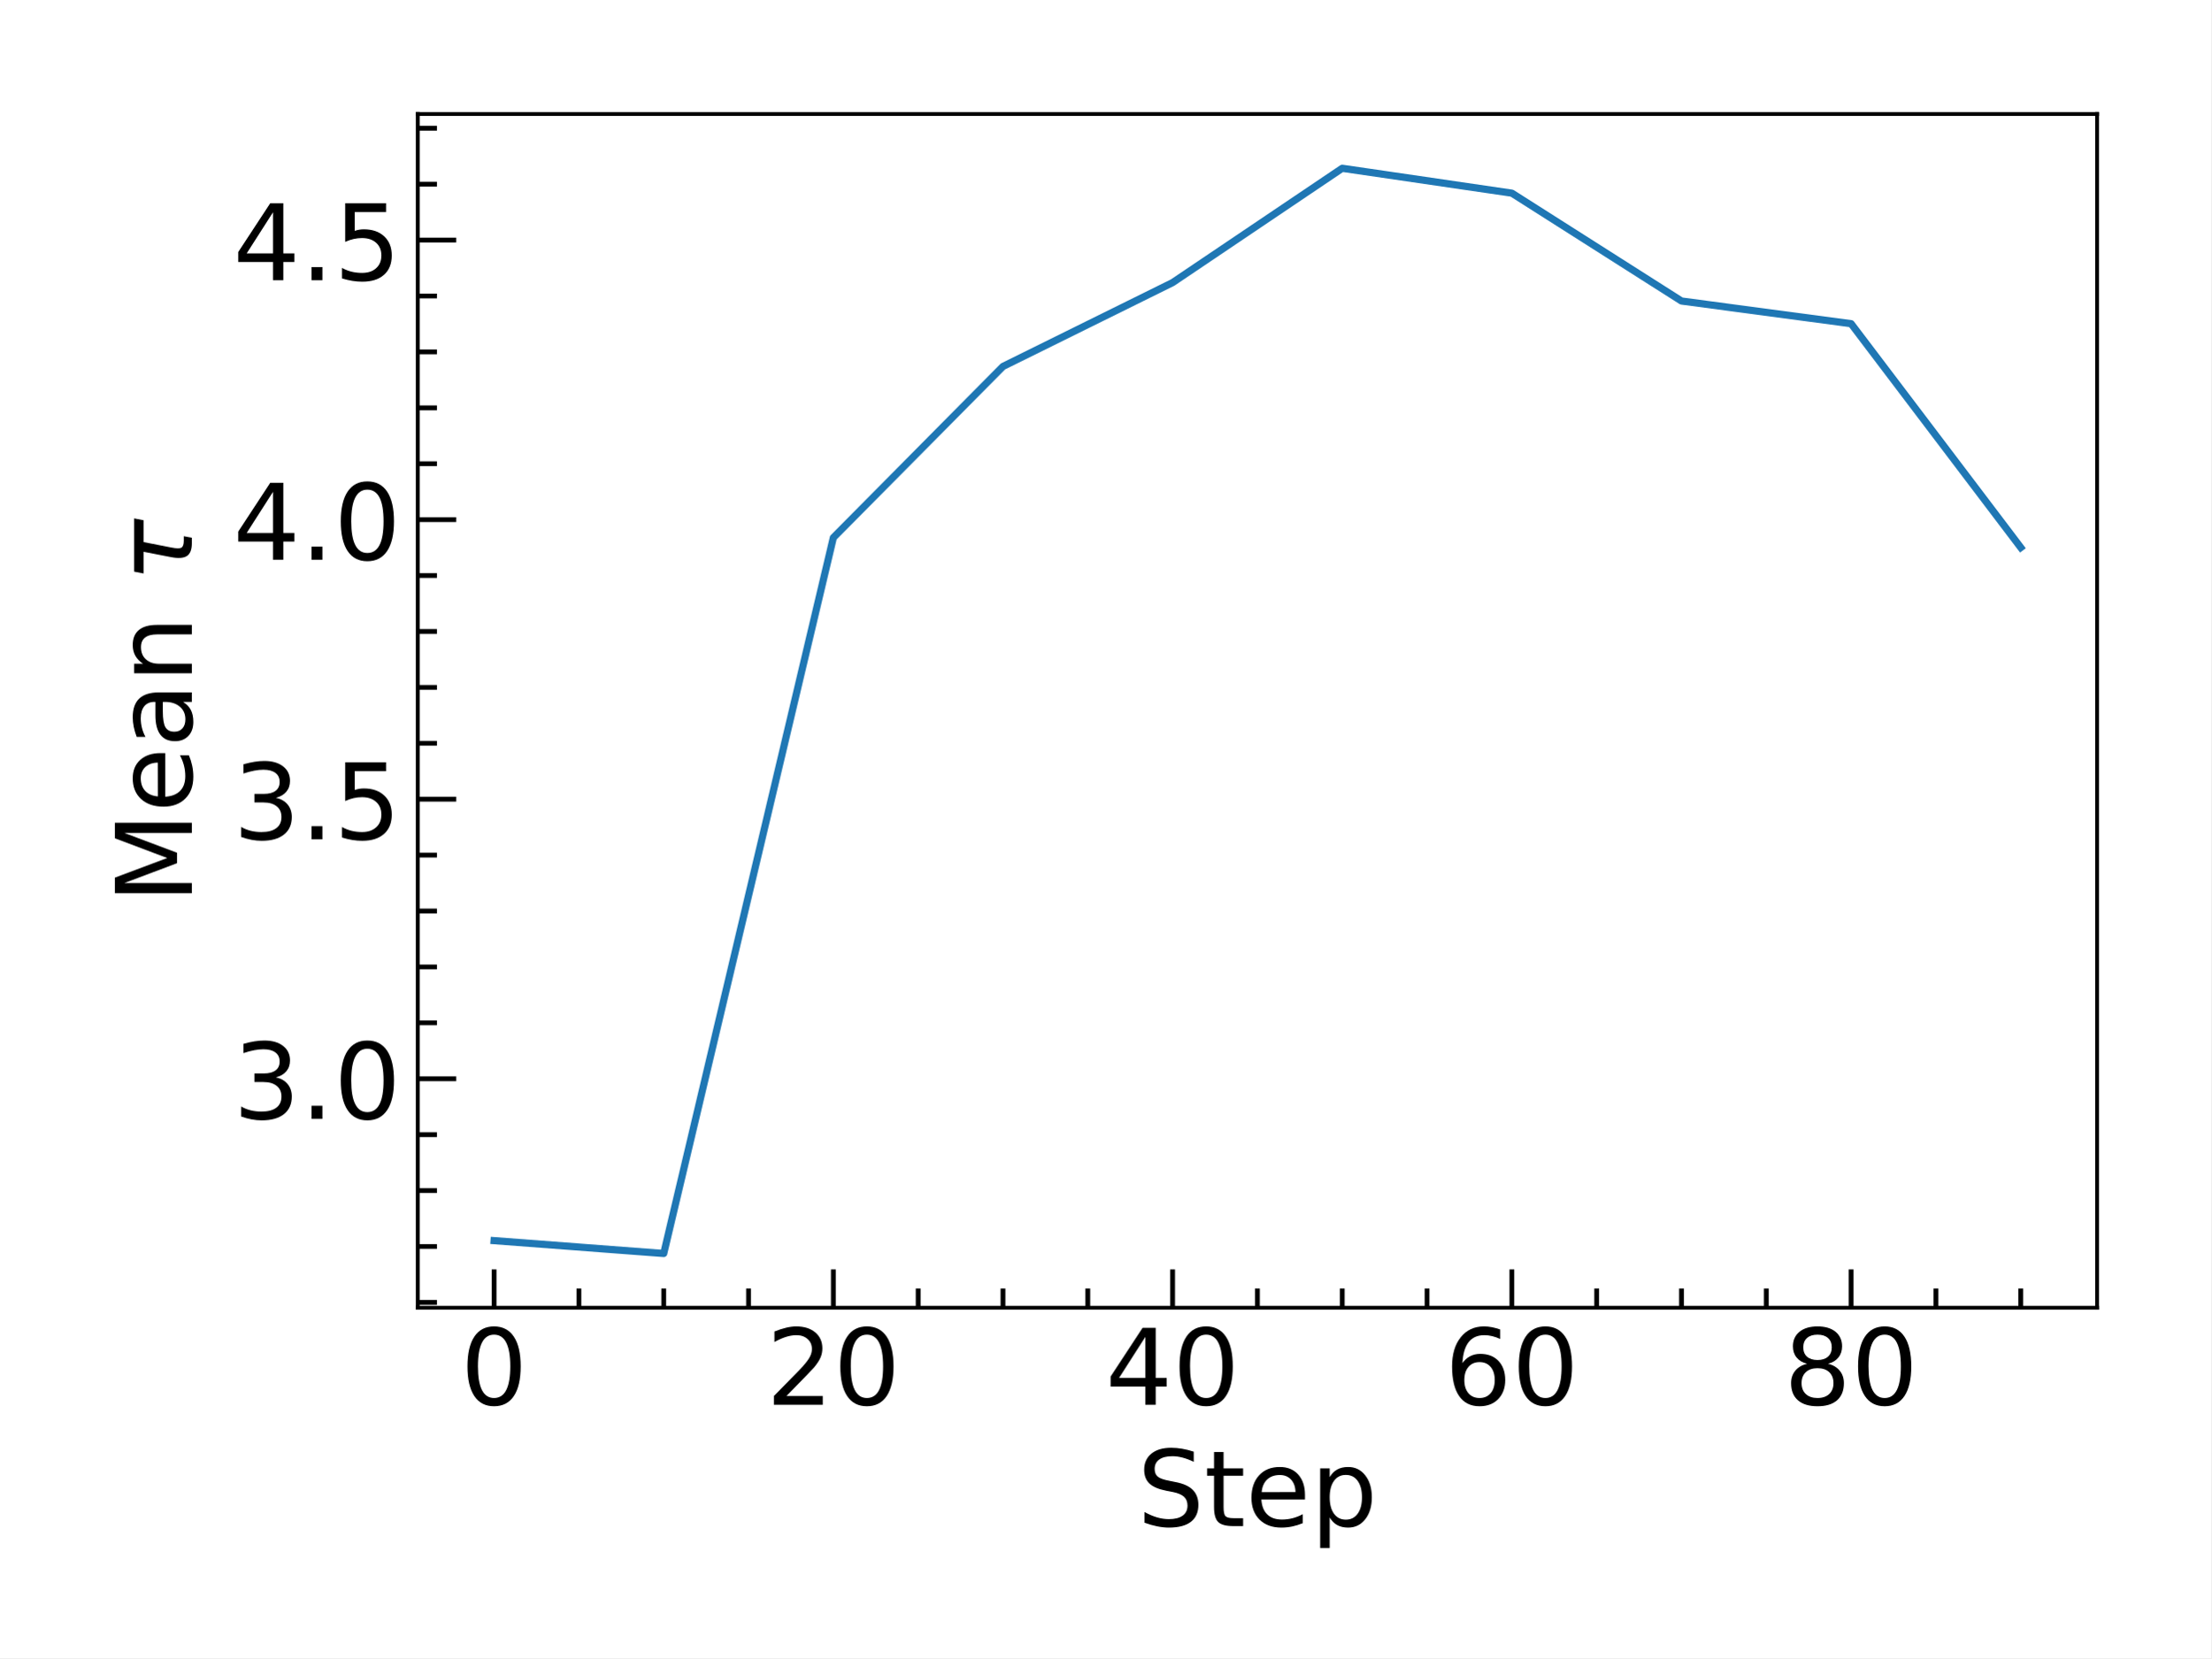
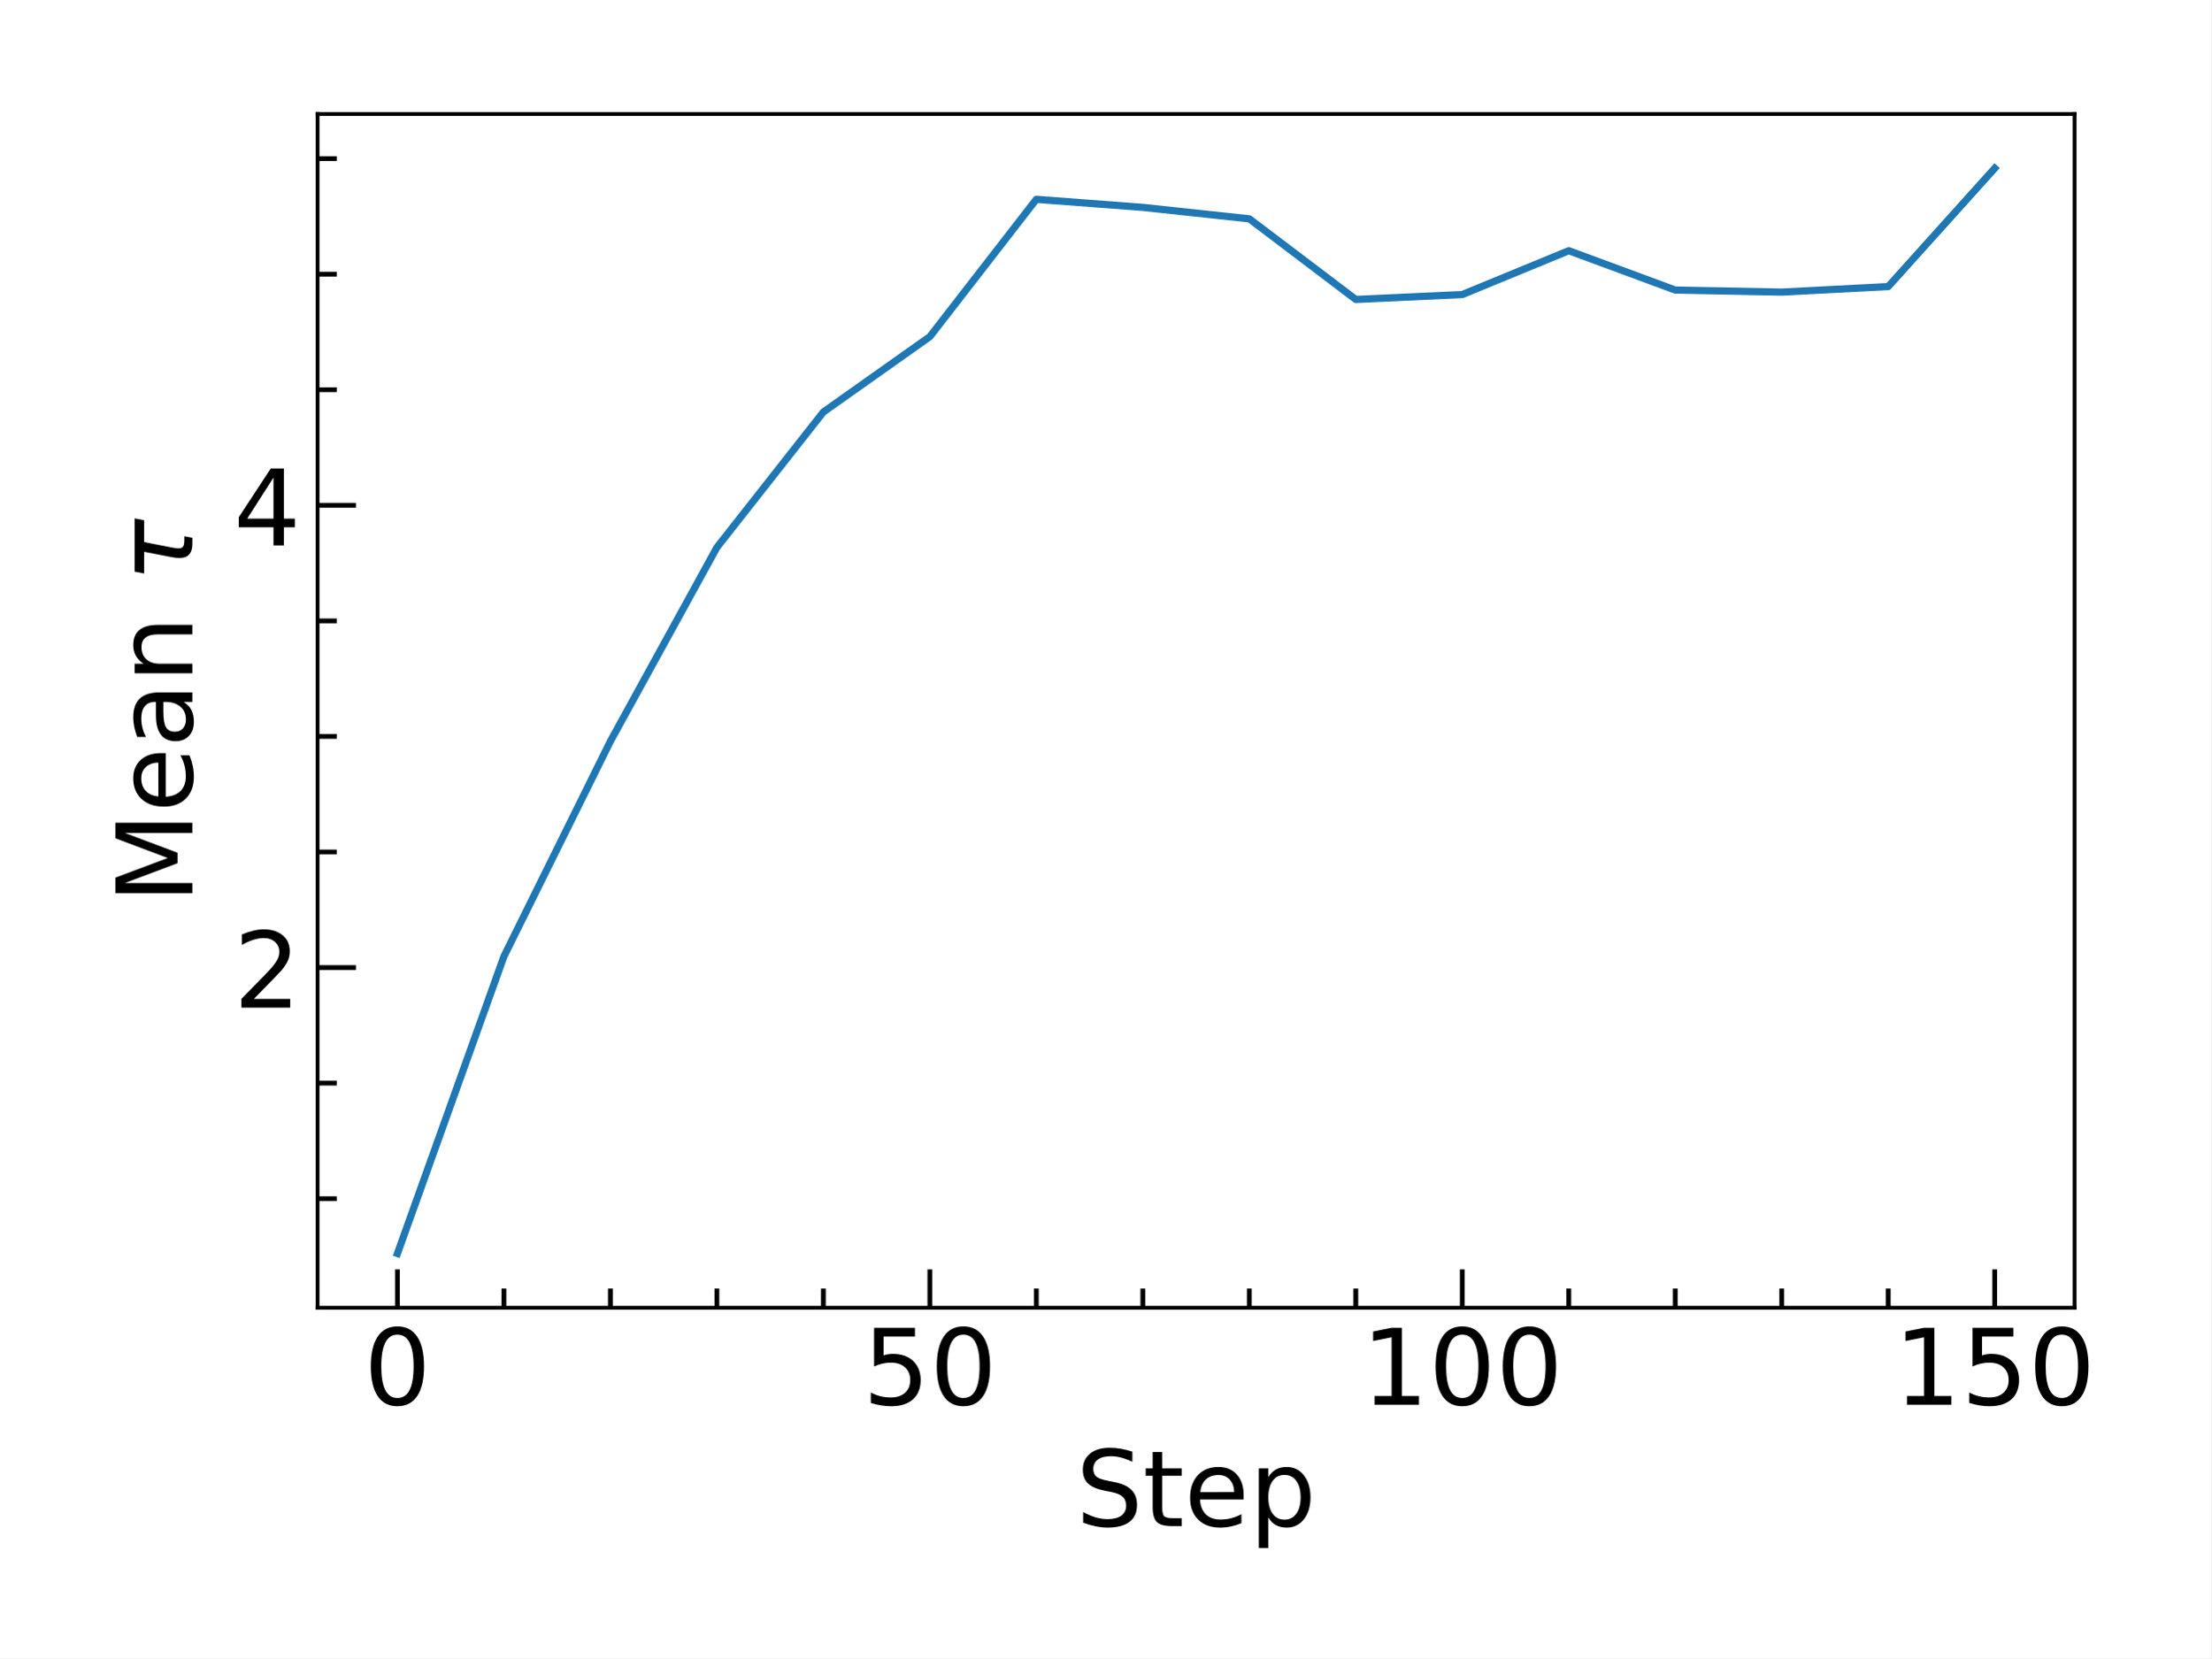
<svg xmlns="http://www.w3.org/2000/svg" xmlns:xlink="http://www.w3.org/1999/xlink" width="460.8pt" height="345.6pt" viewBox="0 0 460.8 345.6" version="1.1">
  <defs>
    <style type="text/css">*{stroke-linejoin: round; stroke-linecap: butt}</style>
  </defs>
  <g id="figure_1">
    <g id="patch_1">
      <path d="M 0 345.6  L 460.8 345.6  L 460.8 0  L 0 0  z " style="fill: #ffffff" />
    </g>
    <g id="axes_1">
      <g id="patch_2">
-         <path d="M 87.06 272.58  L 437.04 272.58  L 437.04 23.76  L 87.06 23.76  z " style="fill: #ffffff" />
+         <path d="M 66.18 272.58  L 432.348 272.58  L 432.348 23.76  L 66.18 23.76  z " style="fill: #ffffff" />
      </g>
      <g id="matplotlib.axis_1">
        <g id="xtick_1">
          <g id="line2d_1">
            <defs>
-               <path id="m6139b33b97" d="M 0 0  L 0 -8  " style="stroke: #000000" />
-             </defs>
-             <g>
-               <use xlink:href="#m6139b33b97" x="102.968" y="272.58" style="stroke: #000000" />
+               <path id="m1229cf9dbd" d="M 0 0  L 0 -8  " style="stroke: #000000" />
+             </defs>
+             <g>
+               <use xlink:href="#m1229cf9dbd" x="82.824" y="272.58" style="stroke: #000000" />
            </g>
          </g>
          <g id="text_1">
-             <g transform="translate(95.96943 292.7966) scale(0.22 -0.22)">
+             <g transform="translate(75.82524 292.7966) scale(0.22 -0.22)">
              <defs>
                <path id="DejaVuSans-30" d="M 2034 4250  Q 1547 4250 1301 3770  Q 1056 3291 1056 2328  Q 1056 1369 1301 889  Q 1547 409 2034 409  Q 2525 409 2770 889  Q 3016 1369 3016 2328  Q 3016 3291 2770 3770  Q 2525 4250 2034 4250  z M 2034 4750  Q 2819 4750 3233 4129  Q 3647 3509 3647 2328  Q 3647 1150 3233 529  Q 2819 -91 2034 -91  Q 1250 -91 836 529  Q 422 1150 422 2328  Q 422 3509 836 4129  Q 1250 4750 2034 4750  z " transform="scale(0.015625)" />
              </defs>
              <use xlink:href="#DejaVuSans-30" />
            </g>
          </g>
        </g>
        <g id="xtick_2">
          <g id="line2d_2">
            <g>
-               <use xlink:href="#m6139b33b97" x="173.671" y="272.58" style="stroke: #000000" />
+               <use xlink:href="#m1229cf9dbd" x="193.784" y="272.58" style="stroke: #000000" />
            </g>
          </g>
          <g id="text_2">
-             <g transform="translate(159.6737 292.7966) scale(0.22 -0.22)">
-               <defs>
-                 <path id="DejaVuSans-32" d="M 1228 531  L 3431 531  L 3431 0  L 469 0  L 469 531  Q 828 903 1448 1529  Q 2069 2156 2228 2338  Q 2531 2678 2651 2914  Q 2772 3150 2772 3378  Q 2772 3750 2511 3984  Q 2250 4219 1831 4219  Q 1534 4219 1204 4116  Q 875 4013 500 3803  L 500 4441  Q 881 4594 1212 4672  Q 1544 4750 1819 4750  Q 2544 4750 2975 4387  Q 3406 4025 3406 3419  Q 3406 3131 3298 2873  Q 3191 2616 2906 2266  Q 2828 2175 2409 1742  Q 1991 1309 1228 531  z " transform="scale(0.015625)" />
-               </defs>
-               <use xlink:href="#DejaVuSans-32" />
-               <use xlink:href="#DejaVuSans-30" x="63.623" />
+             <g transform="translate(179.7864 292.7966) scale(0.22 -0.22)">
+               <defs>
+                 <path id="DejaVuSans-35" d="M 691 4666  L 3169 4666  L 3169 4134  L 1269 4134  L 1269 2991  Q 1406 3038 1543 3061  Q 1681 3084 1819 3084  Q 2600 3084 3056 2656  Q 3513 2228 3513 1497  Q 3513 744 3044 326  Q 2575 -91 1722 -91  Q 1428 -91 1123 -41  Q 819 9 494 109  L 494 744  Q 775 591 1075 516  Q 1375 441 1709 441  Q 2250 441 2565 725  Q 2881 1009 2881 1497  Q 2881 1984 2565 2268  Q 2250 2553 1709 2553  Q 1456 2553 1204 2497  Q 953 2441 691 2322  L 691 4666  z " transform="scale(0.015625)" />
+               </defs>
+               <use xlink:href="#DejaVuSans-35" />
+               <use xlink:href="#DejaVuSans-30" transform="translate(63.62305 0)" />
            </g>
          </g>
        </g>
        <g id="xtick_3">
          <g id="line2d_3">
            <g>
-               <use xlink:href="#m6139b33b97" x="244.374" y="272.58" style="stroke: #000000" />
+               <use xlink:href="#m1229cf9dbd" x="304.744" y="272.58" style="stroke: #000000" />
            </g>
          </g>
          <g id="text_3">
-             <g transform="translate(230.3767 292.7966) scale(0.22 -0.22)">
-               <defs>
-                 <path id="DejaVuSans-34" d="M 2419 4116  L 825 1625  L 2419 1625  L 2419 4116  z M 2253 4666  L 3047 4666  L 3047 1625  L 3713 1625  L 3713 1100  L 3047 1100  L 3047 0  L 2419 0  L 2419 1100  L 313 1100  L 313 1709  L 2253 4666  z " transform="scale(0.015625)" />
-               </defs>
-               <use xlink:href="#DejaVuSans-34" />
-               <use xlink:href="#DejaVuSans-30" x="63.623" />
+             <g transform="translate(283.7476 292.7966) scale(0.22 -0.22)">
+               <defs>
+                 <path id="DejaVuSans-31" d="M 794 531  L 1825 531  L 1825 4091  L 703 3866  L 703 4441  L 1819 4666  L 2450 4666  L 2450 531  L 3481 531  L 3481 0  L 794 0  L 794 531  z " transform="scale(0.015625)" />
+               </defs>
+               <use xlink:href="#DejaVuSans-31" />
+               <use xlink:href="#DejaVuSans-30" transform="translate(63.62305 0)" />
+               <use xlink:href="#DejaVuSans-30" transform="translate(127.2461 0)" />
            </g>
          </g>
        </g>
        <g id="xtick_4">
          <g id="line2d_4">
            <g>
-               <use xlink:href="#m6139b33b97" x="315.077" y="272.58" style="stroke: #000000" />
+               <use xlink:href="#m1229cf9dbd" x="415.704" y="272.58" style="stroke: #000000" />
            </g>
          </g>
          <g id="text_4">
-             <g transform="translate(301.0798 292.7966) scale(0.22 -0.22)">
-               <defs>
-                 <path id="DejaVuSans-36" d="M 2113 2584  Q 1688 2584 1439 2293  Q 1191 2003 1191 1497  Q 1191 994 1439 701  Q 1688 409 2113 409  Q 2538 409 2786 701  Q 3034 994 3034 1497  Q 3034 2003 2786 2293  Q 2538 2584 2113 2584  z M 3366 4563  L 3366 3988  Q 3128 4100 2886 4159  Q 2644 4219 2406 4219  Q 1781 4219 1451 3797  Q 1122 3375 1075 2522  Q 1259 2794 1537 2939  Q 1816 3084 2150 3084  Q 2853 3084 3261 2657  Q 3669 2231 3669 1497  Q 3669 778 3244 343  Q 2819 -91 2113 -91  Q 1303 -91 875 529  Q 447 1150 447 2328  Q 447 3434 972 4092  Q 1497 4750 2381 4750  Q 2619 4750 2861 4703  Q 3103 4656 3366 4563  z " transform="scale(0.015625)" />
-               </defs>
-               <use xlink:href="#DejaVuSans-36" />
-               <use xlink:href="#DejaVuSans-30" x="63.623" />
+             <g transform="translate(394.7075 292.7966) scale(0.22 -0.22)">
+               <use xlink:href="#DejaVuSans-31" />
+               <use xlink:href="#DejaVuSans-35" transform="translate(63.62305 0)" />
+               <use xlink:href="#DejaVuSans-30" transform="translate(127.2461 0)" />
            </g>
          </g>
        </g>
        <g id="xtick_5">
          <g id="line2d_5">
-             <g>
-               <use xlink:href="#m6139b33b97" x="385.78" y="272.58" style="stroke: #000000" />
-             </g>
-           </g>
-           <g id="text_5">
-             <g transform="translate(371.7828 292.7966) scale(0.22 -0.22)">
-               <defs>
-                 <path id="DejaVuSans-38" d="M 2034 2216  Q 1584 2216 1326 1975  Q 1069 1734 1069 1313  Q 1069 891 1326 650  Q 1584 409 2034 409  Q 2484 409 2743 651  Q 3003 894 3003 1313  Q 3003 1734 2745 1975  Q 2488 2216 2034 2216  z M 1403 2484  Q 997 2584 770 2862  Q 544 3141 544 3541  Q 544 4100 942 4425  Q 1341 4750 2034 4750  Q 2731 4750 3128 4425  Q 3525 4100 3525 3541  Q 3525 3141 3298 2862  Q 3072 2584 2669 2484  Q 3125 2378 3379 2068  Q 3634 1759 3634 1313  Q 3634 634 3220 271  Q 2806 -91 2034 -91  Q 1263 -91 848 271  Q 434 634 434 1313  Q 434 1759 690 2068  Q 947 2378 1403 2484  z M 1172 3481  Q 1172 3119 1398 2916  Q 1625 2713 2034 2713  Q 2441 2713 2670 2916  Q 2900 3119 2900 3481  Q 2900 3844 2670 4047  Q 2441 4250 2034 4250  Q 1625 4250 1398 4047  Q 1172 3844 1172 3481  z " transform="scale(0.015625)" />
-               </defs>
-               <use xlink:href="#DejaVuSans-38" />
-               <use xlink:href="#DejaVuSans-30" x="63.623" />
+             <defs>
+               <path id="m0686e54528" d="M 0 0  L 0 -4  " style="stroke: #000000" />
+             </defs>
+             <g>
+               <use xlink:href="#m0686e54528" x="105.016" y="272.58" style="stroke: #000000" />
            </g>
          </g>
        </g>
        <g id="xtick_6">
          <g id="line2d_6">
-             <defs>
-               <path id="mc6a4db6542" d="M 0 0  L 0 -4  " style="stroke: #000000" />
-             </defs>
-             <g>
-               <use xlink:href="#mc6a4db6542" x="120.644" y="272.58" style="stroke: #000000" />
+             <g>
+               <use xlink:href="#m0686e54528" x="127.208" y="272.58" style="stroke: #000000" />
            </g>
          </g>
        </g>
        <g id="xtick_7">
          <g id="line2d_7">
            <g>
-               <use xlink:href="#mc6a4db6542" x="138.32" y="272.58" style="stroke: #000000" />
+               <use xlink:href="#m0686e54528" x="149.4" y="272.58" style="stroke: #000000" />
            </g>
          </g>
        </g>
        <g id="xtick_8">
          <g id="line2d_8">
            <g>
-               <use xlink:href="#mc6a4db6542" x="155.995" y="272.58" style="stroke: #000000" />
+               <use xlink:href="#m0686e54528" x="171.592" y="272.58" style="stroke: #000000" />
            </g>
          </g>
        </g>
        <g id="xtick_9">
          <g id="line2d_9">
            <g>
-               <use xlink:href="#mc6a4db6542" x="191.347" y="272.58" style="stroke: #000000" />
+               <use xlink:href="#m0686e54528" x="215.976" y="272.58" style="stroke: #000000" />
            </g>
          </g>
        </g>
        <g id="xtick_10">
          <g id="line2d_10">
            <g>
-               <use xlink:href="#mc6a4db6542" x="209.023" y="272.58" style="stroke: #000000" />
+               <use xlink:href="#m0686e54528" x="238.168" y="272.58" style="stroke: #000000" />
            </g>
          </g>
        </g>
        <g id="xtick_11">
          <g id="line2d_11">
            <g>
-               <use xlink:href="#mc6a4db6542" x="226.698" y="272.58" style="stroke: #000000" />
+               <use xlink:href="#m0686e54528" x="260.36" y="272.58" style="stroke: #000000" />
            </g>
          </g>
        </g>
        <g id="xtick_12">
          <g id="line2d_12">
            <g>
-               <use xlink:href="#mc6a4db6542" x="262.05" y="272.58" style="stroke: #000000" />
+               <use xlink:href="#m0686e54528" x="282.552" y="272.58" style="stroke: #000000" />
            </g>
          </g>
        </g>
        <g id="xtick_13">
          <g id="line2d_13">
            <g>
-               <use xlink:href="#mc6a4db6542" x="279.726" y="272.58" style="stroke: #000000" />
+               <use xlink:href="#m0686e54528" x="326.936" y="272.58" style="stroke: #000000" />
            </g>
          </g>
        </g>
        <g id="xtick_14">
          <g id="line2d_14">
            <g>
-               <use xlink:href="#mc6a4db6542" x="297.402" y="272.58" style="stroke: #000000" />
+               <use xlink:href="#m0686e54528" x="349.128" y="272.58" style="stroke: #000000" />
            </g>
          </g>
        </g>
        <g id="xtick_15">
          <g id="line2d_15">
            <g>
-               <use xlink:href="#mc6a4db6542" x="332.753" y="272.58" style="stroke: #000000" />
+               <use xlink:href="#m0686e54528" x="371.32" y="272.58" style="stroke: #000000" />
            </g>
          </g>
        </g>
        <g id="xtick_16">
          <g id="line2d_16">
            <g>
-               <use xlink:href="#mc6a4db6542" x="350.429" y="272.58" style="stroke: #000000" />
-             </g>
-           </g>
-         </g>
-         <g id="xtick_17">
-           <g id="line2d_17">
-             <g>
-               <use xlink:href="#mc6a4db6542" x="368.105" y="272.58" style="stroke: #000000" />
-             </g>
-           </g>
-         </g>
-         <g id="xtick_18">
-           <g id="line2d_18">
-             <g>
-               <use xlink:href="#mc6a4db6542" x="403.456" y="272.58" style="stroke: #000000" />
-             </g>
-           </g>
-         </g>
-         <g id="xtick_19">
-           <g id="line2d_19">
-             <g>
-               <use xlink:href="#mc6a4db6542" x="421.132" y="272.58" style="stroke: #000000" />
-             </g>
-           </g>
-         </g>
-         <g id="text_6">
-           <g transform="translate(237.0027 318.0884) scale(0.22 -0.22)">
+               <use xlink:href="#m0686e54528" x="393.512" y="272.58" style="stroke: #000000" />
+             </g>
+           </g>
+         </g>
+         <g id="text_5">
+           <g transform="translate(224.2165 318.0884) scale(0.22 -0.22)">
            <defs>
              <path id="DejaVuSans-53" d="M 3425 4513  L 3425 3897  Q 3066 4069 2747 4153  Q 2428 4238 2131 4238  Q 1616 4238 1336 4038  Q 1056 3838 1056 3469  Q 1056 3159 1242 3001  Q 1428 2844 1947 2747  L 2328 2669  Q 3034 2534 3370 2195  Q 3706 1856 3706 1288  Q 3706 609 3251 259  Q 2797 -91 1919 -91  Q 1588 -91 1214 -16  Q 841 59 441 206  L 441 856  Q 825 641 1194 531  Q 1563 422 1919 422  Q 2459 422 2753 634  Q 3047 847 3047 1241  Q 3047 1584 2836 1778  Q 2625 1972 2144 2069  L 1759 2144  Q 1053 2284 737 2584  Q 422 2884 422 3419  Q 422 4038 858 4394  Q 1294 4750 2059 4750  Q 2388 4750 2728 4690  Q 3069 4631 3425 4513  z " transform="scale(0.015625)" />
              <path id="DejaVuSans-74" d="M 1172 4494  L 1172 3500  L 2356 3500  L 2356 3053  L 1172 3053  L 1172 1153  Q 1172 725 1289 603  Q 1406 481 1766 481  L 2356 481  L 2356 0  L 1766 0  Q 1100 0 847 248  Q 594 497 594 1153  L 594 3053  L 172 3053  L 172 3500  L 594 3500  L 594 4494  L 1172 4494  z " transform="scale(0.015625)" />
              <path id="DejaVuSans-65" d="M 3597 1894  L 3597 1613  L 953 1613  Q 991 1019 1311 708  Q 1631 397 2203 397  Q 2534 397 2845 478  Q 3156 559 3463 722  L 3463 178  Q 3153 47 2828 -22  Q 2503 -91 2169 -91  Q 1331 -91 842 396  Q 353 884 353 1716  Q 353 2575 817 3079  Q 1281 3584 2069 3584  Q 2775 3584 3186 3129  Q 3597 2675 3597 1894  z M 3022 2063  Q 3016 2534 2758 2815  Q 2500 3097 2075 3097  Q 1594 3097 1305 2825  Q 1016 2553 972 2059  L 3022 2063  z " transform="scale(0.015625)" />
              <path id="DejaVuSans-70" d="M 1159 525  L 1159 -1331  L 581 -1331  L 581 3500  L 1159 3500  L 1159 2969  Q 1341 3281 1617 3432  Q 1894 3584 2278 3584  Q 2916 3584 3314 3078  Q 3713 2572 3713 1747  Q 3713 922 3314 415  Q 2916 -91 2278 -91  Q 1894 -91 1617 61  Q 1341 213 1159 525  z M 3116 1747  Q 3116 2381 2855 2742  Q 2594 3103 2138 3103  Q 1681 3103 1420 2742  Q 1159 2381 1159 1747  Q 1159 1113 1420 752  Q 1681 391 2138 391  Q 2594 391 2855 752  Q 3116 1113 3116 1747  z " transform="scale(0.015625)" />
            </defs>
            <use xlink:href="#DejaVuSans-53" />
-             <use xlink:href="#DejaVuSans-74" x="63.477" />
-             <use xlink:href="#DejaVuSans-65" x="102.686" />
-             <use xlink:href="#DejaVuSans-70" x="164.209" />
+             <use xlink:href="#DejaVuSans-74" transform="translate(63.47656 0)" />
+             <use xlink:href="#DejaVuSans-65" transform="translate(102.6855 0)" />
+             <use xlink:href="#DejaVuSans-70" transform="translate(164.209 0)" />
          </g>
        </g>
      </g>
      <g id="matplotlib.axis_2">
        <g id="ytick_1">
+           <g id="line2d_17">
+             <defs>
+               <path id="m7e003fa751" d="M 0 0  L 8 0  " style="stroke: #000000" />
+             </defs>
+             <g>
+               <use xlink:href="#m7e003fa751" x="66.18" y="201.671" style="stroke: #000000" />
+             </g>
+           </g>
+           <g id="text_6">
+             <g transform="translate(48.6825 210.0295) scale(0.22 -0.22)">
+               <defs>
+                 <path id="DejaVuSans-32" d="M 1228 531  L 3431 531  L 3431 0  L 469 0  L 469 531  Q 828 903 1448 1529  Q 2069 2156 2228 2338  Q 2531 2678 2651 2914  Q 2772 3150 2772 3378  Q 2772 3750 2511 3984  Q 2250 4219 1831 4219  Q 1534 4219 1204 4116  Q 875 4013 500 3803  L 500 4441  Q 881 4594 1212 4672  Q 1544 4750 1819 4750  Q 2544 4750 2975 4387  Q 3406 4025 3406 3419  Q 3406 3131 3298 2873  Q 3191 2616 2906 2266  Q 2828 2175 2409 1742  Q 1991 1309 1228 531  z " transform="scale(0.015625)" />
+               </defs>
+               <use xlink:href="#DejaVuSans-32" />
+             </g>
+           </g>
+         </g>
+         <g id="ytick_2">
+           <g id="line2d_18">
+             <g>
+               <use xlink:href="#m7e003fa751" x="66.18" y="105.321" style="stroke: #000000" />
+             </g>
+           </g>
+           <g id="text_7">
+             <g transform="translate(48.6825 113.6789) scale(0.22 -0.22)">
+               <defs>
+                 <path id="DejaVuSans-34" d="M 2419 4116  L 825 1625  L 2419 1625  L 2419 4116  z M 2253 4666  L 3047 4666  L 3047 1625  L 3713 1625  L 3713 1100  L 3047 1100  L 3047 0  L 2419 0  L 2419 1100  L 313 1100  L 313 1709  L 2253 4666  z " transform="scale(0.015625)" />
+               </defs>
+               <use xlink:href="#DejaVuSans-34" />
+             </g>
+           </g>
+         </g>
+         <g id="ytick_3">
+           <g id="line2d_19">
+             <defs>
+               <path id="mb58c3f19a1" d="M 0 0  L 4 0  " style="stroke: #000000" />
+             </defs>
+             <g>
+               <use xlink:href="#mb58c3f19a1" x="66.18" y="249.847" style="stroke: #000000" />
+             </g>
+           </g>
+         </g>
+         <g id="ytick_4">
          <g id="line2d_20">
-             <defs>
-               <path id="me2c03aa8d2" d="M 0 0  L 8 0  " style="stroke: #000000" />
-             </defs>
-             <g>
-               <use xlink:href="#me2c03aa8d2" x="87.06" y="224.848" style="stroke: #000000" />
-             </g>
-           </g>
-           <g id="text_7">
-             <g transform="translate(48.57312 233.2063) scale(0.22 -0.22)">
-               <defs>
-                 <path id="DejaVuSans-33" d="M 2597 2516  Q 3050 2419 3304 2112  Q 3559 1806 3559 1356  Q 3559 666 3084 287  Q 2609 -91 1734 -91  Q 1441 -91 1130 -33  Q 819 25 488 141  L 488 750  Q 750 597 1062 519  Q 1375 441 1716 441  Q 2309 441 2620 675  Q 2931 909 2931 1356  Q 2931 1769 2642 2001  Q 2353 2234 1838 2234  L 1294 2234  L 1294 2753  L 1863 2753  Q 2328 2753 2575 2939  Q 2822 3125 2822 3475  Q 2822 3834 2567 4026  Q 2313 4219 1838 4219  Q 1578 4219 1281 4162  Q 984 4106 628 3988  L 628 4550  Q 988 4650 1302 4700  Q 1616 4750 1894 4750  Q 2613 4750 3031 4423  Q 3450 4097 3450 3541  Q 3450 3153 3228 2886  Q 3006 2619 2597 2516  z " transform="scale(0.015625)" />
-                 <path id="DejaVuSans-2e" d="M 684 794  L 1344 794  L 1344 0  L 684 0  L 684 794  z " transform="scale(0.015625)" />
-               </defs>
-               <use xlink:href="#DejaVuSans-33" />
-               <use xlink:href="#DejaVuSans-2e" x="63.623" />
-               <use xlink:href="#DejaVuSans-30" x="95.41" />
-             </g>
-           </g>
-         </g>
-         <g id="ytick_2">
+             <g>
+               <use xlink:href="#mb58c3f19a1" x="66.18" y="225.759" style="stroke: #000000" />
+             </g>
+           </g>
+         </g>
+         <g id="ytick_5">
          <g id="line2d_21">
            <g>
-               <use xlink:href="#me2c03aa8d2" x="87.06" y="166.577" style="stroke: #000000" />
-             </g>
-           </g>
-           <g id="text_8">
-             <g transform="translate(48.57312 174.9353) scale(0.22 -0.22)">
-               <defs>
-                 <path id="DejaVuSans-35" d="M 691 4666  L 3169 4666  L 3169 4134  L 1269 4134  L 1269 2991  Q 1406 3038 1543 3061  Q 1681 3084 1819 3084  Q 2600 3084 3056 2656  Q 3513 2228 3513 1497  Q 3513 744 3044 326  Q 2575 -91 1722 -91  Q 1428 -91 1123 -41  Q 819 9 494 109  L 494 744  Q 775 591 1075 516  Q 1375 441 1709 441  Q 2250 441 2565 725  Q 2881 1009 2881 1497  Q 2881 1984 2565 2268  Q 2250 2553 1709 2553  Q 1456 2553 1204 2497  Q 953 2441 691 2322  L 691 4666  z " transform="scale(0.015625)" />
-               </defs>
-               <use xlink:href="#DejaVuSans-33" />
-               <use xlink:href="#DejaVuSans-2e" x="63.623" />
-               <use xlink:href="#DejaVuSans-35" x="95.41" />
-             </g>
-           </g>
-         </g>
-         <g id="ytick_3">
+               <use xlink:href="#mb58c3f19a1" x="66.18" y="177.584" style="stroke: #000000" />
+             </g>
+           </g>
+         </g>
+         <g id="ytick_6">
          <g id="line2d_22">
            <g>
-               <use xlink:href="#me2c03aa8d2" x="87.06" y="108.306" style="stroke: #000000" />
-             </g>
-           </g>
-           <g id="text_9">
-             <g transform="translate(48.57312 116.6644) scale(0.22 -0.22)">
-               <use xlink:href="#DejaVuSans-34" />
-               <use xlink:href="#DejaVuSans-2e" x="63.623" />
-               <use xlink:href="#DejaVuSans-30" x="95.41" />
-             </g>
-           </g>
-         </g>
-         <g id="ytick_4">
+               <use xlink:href="#mb58c3f19a1" x="66.18" y="153.496" style="stroke: #000000" />
+             </g>
+           </g>
+         </g>
+         <g id="ytick_7">
          <g id="line2d_23">
            <g>
-               <use xlink:href="#me2c03aa8d2" x="87.06" y="50.035" style="stroke: #000000" />
-             </g>
-           </g>
-           <g id="text_10">
-             <g transform="translate(48.57312 58.39347) scale(0.22 -0.22)">
-               <use xlink:href="#DejaVuSans-34" />
-               <use xlink:href="#DejaVuSans-2e" x="63.623" />
-               <use xlink:href="#DejaVuSans-35" x="95.41" />
-             </g>
-           </g>
-         </g>
-         <g id="ytick_5">
+               <use xlink:href="#mb58c3f19a1" x="66.18" y="129.408" style="stroke: #000000" />
+             </g>
+           </g>
+         </g>
+         <g id="ytick_8">
          <g id="line2d_24">
-             <defs>
-               <path id="m511bf7cb39" d="M 0 0  L 4 0  " style="stroke: #000000" />
-             </defs>
-             <g>
-               <use xlink:href="#m511bf7cb39" x="87.06" y="271.465" style="stroke: #000000" />
-             </g>
-           </g>
-         </g>
-         <g id="ytick_6">
+             <g>
+               <use xlink:href="#mb58c3f19a1" x="66.18" y="81.233" style="stroke: #000000" />
+             </g>
+           </g>
+         </g>
+         <g id="ytick_9">
          <g id="line2d_25">
            <g>
-               <use xlink:href="#m511bf7cb39" x="87.06" y="259.811" style="stroke: #000000" />
-             </g>
-           </g>
-         </g>
-         <g id="ytick_7">
+               <use xlink:href="#mb58c3f19a1" x="66.18" y="57.145" style="stroke: #000000" />
+             </g>
+           </g>
+         </g>
+         <g id="ytick_10">
          <g id="line2d_26">
            <g>
-               <use xlink:href="#m511bf7cb39" x="87.06" y="248.156" style="stroke: #000000" />
-             </g>
-           </g>
-         </g>
-         <g id="ytick_8">
-           <g id="line2d_27">
-             <g>
-               <use xlink:href="#m511bf7cb39" x="87.06" y="236.502" style="stroke: #000000" />
-             </g>
-           </g>
-         </g>
-         <g id="ytick_9">
-           <g id="line2d_28">
-             <g>
-               <use xlink:href="#m511bf7cb39" x="87.06" y="213.194" style="stroke: #000000" />
-             </g>
-           </g>
-         </g>
-         <g id="ytick_10">
-           <g id="line2d_29">
-             <g>
-               <use xlink:href="#m511bf7cb39" x="87.06" y="201.54" style="stroke: #000000" />
-             </g>
-           </g>
-         </g>
-         <g id="ytick_11">
-           <g id="line2d_30">
-             <g>
-               <use xlink:href="#m511bf7cb39" x="87.06" y="189.885" style="stroke: #000000" />
-             </g>
-           </g>
-         </g>
-         <g id="ytick_12">
-           <g id="line2d_31">
-             <g>
-               <use xlink:href="#m511bf7cb39" x="87.06" y="178.231" style="stroke: #000000" />
-             </g>
-           </g>
-         </g>
-         <g id="ytick_13">
-           <g id="line2d_32">
-             <g>
-               <use xlink:href="#m511bf7cb39" x="87.06" y="154.923" style="stroke: #000000" />
-             </g>
-           </g>
-         </g>
-         <g id="ytick_14">
-           <g id="line2d_33">
-             <g>
-               <use xlink:href="#m511bf7cb39" x="87.06" y="143.269" style="stroke: #000000" />
-             </g>
-           </g>
-         </g>
-         <g id="ytick_15">
-           <g id="line2d_34">
-             <g>
-               <use xlink:href="#m511bf7cb39" x="87.06" y="131.614" style="stroke: #000000" />
-             </g>
-           </g>
-         </g>
-         <g id="ytick_16">
-           <g id="line2d_35">
-             <g>
-               <use xlink:href="#m511bf7cb39" x="87.06" y="119.96" style="stroke: #000000" />
-             </g>
-           </g>
-         </g>
-         <g id="ytick_17">
-           <g id="line2d_36">
-             <g>
-               <use xlink:href="#m511bf7cb39" x="87.06" y="96.652" style="stroke: #000000" />
-             </g>
-           </g>
-         </g>
-         <g id="ytick_18">
-           <g id="line2d_37">
-             <g>
-               <use xlink:href="#m511bf7cb39" x="87.06" y="84.998" style="stroke: #000000" />
-             </g>
-           </g>
-         </g>
-         <g id="ytick_19">
-           <g id="line2d_38">
-             <g>
-               <use xlink:href="#m511bf7cb39" x="87.06" y="73.344" style="stroke: #000000" />
-             </g>
-           </g>
-         </g>
-         <g id="ytick_20">
-           <g id="line2d_39">
-             <g>
-               <use xlink:href="#m511bf7cb39" x="87.06" y="61.689" style="stroke: #000000" />
-             </g>
-           </g>
-         </g>
-         <g id="ytick_21">
-           <g id="line2d_40">
-             <g>
-               <use xlink:href="#m511bf7cb39" x="87.06" y="38.381" style="stroke: #000000" />
-             </g>
-           </g>
-         </g>
-         <g id="ytick_22">
-           <g id="line2d_41">
-             <g>
-               <use xlink:href="#m511bf7cb39" x="87.06" y="26.727" style="stroke: #000000" />
-             </g>
-           </g>
-         </g>
-         <g id="text_11">
-           <g transform="translate(39.99781 188.32) rotate(-90) scale(0.22 -0.22)">
+               <use xlink:href="#mb58c3f19a1" x="66.18" y="33.058" style="stroke: #000000" />
+             </g>
+           </g>
+         </g>
+         <g id="text_8">
+           <g transform="translate(40.10719 188.32) rotate(-90) scale(0.22 -0.22)">
            <defs>
              <path id="DejaVuSans-4d" d="M 628 4666  L 1569 4666  L 2759 1491  L 3956 4666  L 4897 4666  L 4897 0  L 4281 0  L 4281 4097  L 3078 897  L 2444 897  L 1241 4097  L 1241 0  L 628 0  L 628 4666  z " transform="scale(0.015625)" />
              <path id="DejaVuSans-61" d="M 2194 1759  Q 1497 1759 1228 1600  Q 959 1441 959 1056  Q 959 750 1161 570  Q 1363 391 1709 391  Q 2188 391 2477 730  Q 2766 1069 2766 1631  L 2766 1759  L 2194 1759  z M 3341 1997  L 3341 0  L 2766 0  L 2766 531  Q 2569 213 2275 61  Q 1981 -91 1556 -91  Q 1019 -91 701 211  Q 384 513 384 1019  Q 384 1609 779 1909  Q 1175 2209 1959 2209  L 2766 2209  L 2766 2266  Q 2766 2663 2505 2880  Q 2244 3097 1772 3097  Q 1472 3097 1187 3025  Q 903 2953 641 2809  L 641 3341  Q 956 3463 1253 3523  Q 1550 3584 1831 3584  Q 2591 3584 2966 3190  Q 3341 2797 3341 1997  z " transform="scale(0.015625)" />
              <path id="DejaVuSans-6e" d="M 3513 2113  L 3513 0  L 2938 0  L 2938 2094  Q 2938 2591 2744 2837  Q 2550 3084 2163 3084  Q 1697 3084 1428 2787  Q 1159 2491 1159 1978  L 1159 0  L 581 0  L 581 3500  L 1159 3500  L 1159 2956  Q 1366 3272 1645 3428  Q 1925 3584 2291 3584  Q 2894 3584 3203 3211  Q 3513 2838 3513 2113  z " transform="scale(0.015625)" />
              <path id="DejaVuSans-20" transform="scale(0.015625)" />
              <path id="DejaVuSans-Oblique-3c4" d="M 2103 638  Q 2188 488 2525 488  L 2800 488  L 2706 0  L 2363 0  Q 1800 0 1600 300  Q 1403 606 1534 1269  L 1856 2925  L 541 2925  L 653 3500  L 3881 3500  L 3769 2925  L 2444 2925  L 2113 1234  Q 2025 781 2103 638  z " transform="scale(0.015625)" />
            </defs>
            <use xlink:href="#DejaVuSans-4d" transform="translate(0 0.09375)" />
            <use xlink:href="#DejaVuSans-65" transform="translate(86.2793 0.09375)" />
            <use xlink:href="#DejaVuSans-61" transform="translate(147.8027 0.09375)" />
            <use xlink:href="#DejaVuSans-6e" transform="translate(209.082 0.09375)" />
            <use xlink:href="#DejaVuSans-20" transform="translate(272.4609 0.09375)" />
            <use xlink:href="#DejaVuSans-Oblique-3c4" transform="translate(304.248 0.09375)" />
          </g>
        </g>
      </g>
-       <g id="line2d_42">
-         <path d="M 102.968 258.588  L 138.32 261.27  L 173.671 112.057  L 209.023 76.375  L 244.374 58.897  L 279.726 35.07  L 315.077 40.256  L 350.429 62.737  L 385.78 67.465  L 421.132 114.12  " clip-path="url(#p3964f3e677)" style="fill: none; stroke: #1f77b4; stroke-width: 1.5; stroke-linecap: square" />
+       <g id="line2d_27">
+         <path d="M 82.824 261.27  L 105.016 199.344  L 127.208 154.493  L 149.4 114.096  L 171.592 85.87  L 193.784 70.164  L 215.976 41.539  L 238.168 43.222  L 260.36 45.607  L 282.552 62.412  L 304.744 61.39  L 326.936 52.25  L 349.128 60.451  L 371.32 60.881  L 393.512 59.725  L 415.704 35.07  " clip-path="url(#p6c8d62b7b6)" style="fill: none; stroke: #1f77b4; stroke-width: 1.5; stroke-linecap: square" />
      </g>
      <g id="patch_3">
-         <path d="M 87.06 272.58  L 87.06 23.76  " style="fill: none; stroke: #000000; stroke-width: 0.8; stroke-linejoin: miter; stroke-linecap: square" />
+         <path d="M 66.18 272.58  L 66.18 23.76  " style="fill: none; stroke: #000000; stroke-width: 0.8; stroke-linejoin: miter; stroke-linecap: square" />
      </g>
      <g id="patch_4">
-         <path d="M 437.04 272.58  L 437.04 23.76  " style="fill: none; stroke: #000000; stroke-width: 0.8; stroke-linejoin: miter; stroke-linecap: square" />
+         <path d="M 432.348 272.58  L 432.348 23.76  " style="fill: none; stroke: #000000; stroke-width: 0.8; stroke-linejoin: miter; stroke-linecap: square" />
      </g>
      <g id="patch_5">
-         <path d="M 87.06 272.58  L 437.04 272.58  " style="fill: none; stroke: #000000; stroke-width: 0.8; stroke-linejoin: miter; stroke-linecap: square" />
+         <path d="M 66.18 272.58  L 432.348 272.58  " style="fill: none; stroke: #000000; stroke-width: 0.8; stroke-linejoin: miter; stroke-linecap: square" />
      </g>
      <g id="patch_6">
-         <path d="M 87.06 23.76  L 437.04 23.76  " style="fill: none; stroke: #000000; stroke-width: 0.8; stroke-linejoin: miter; stroke-linecap: square" />
+         <path d="M 66.18 23.76  L 432.348 23.76  " style="fill: none; stroke: #000000; stroke-width: 0.8; stroke-linejoin: miter; stroke-linecap: square" />
      </g>
    </g>
  </g>
  <defs>
-     <clipPath id="p3964f3e677">
-       <rect x="87.06" y="23.76" width="349.98" height="248.82" />
+     <clipPath id="p6c8d62b7b6">
+       <rect x="66.18" y="23.76" width="366.168" height="248.82" />
    </clipPath>
  </defs>
</svg>
